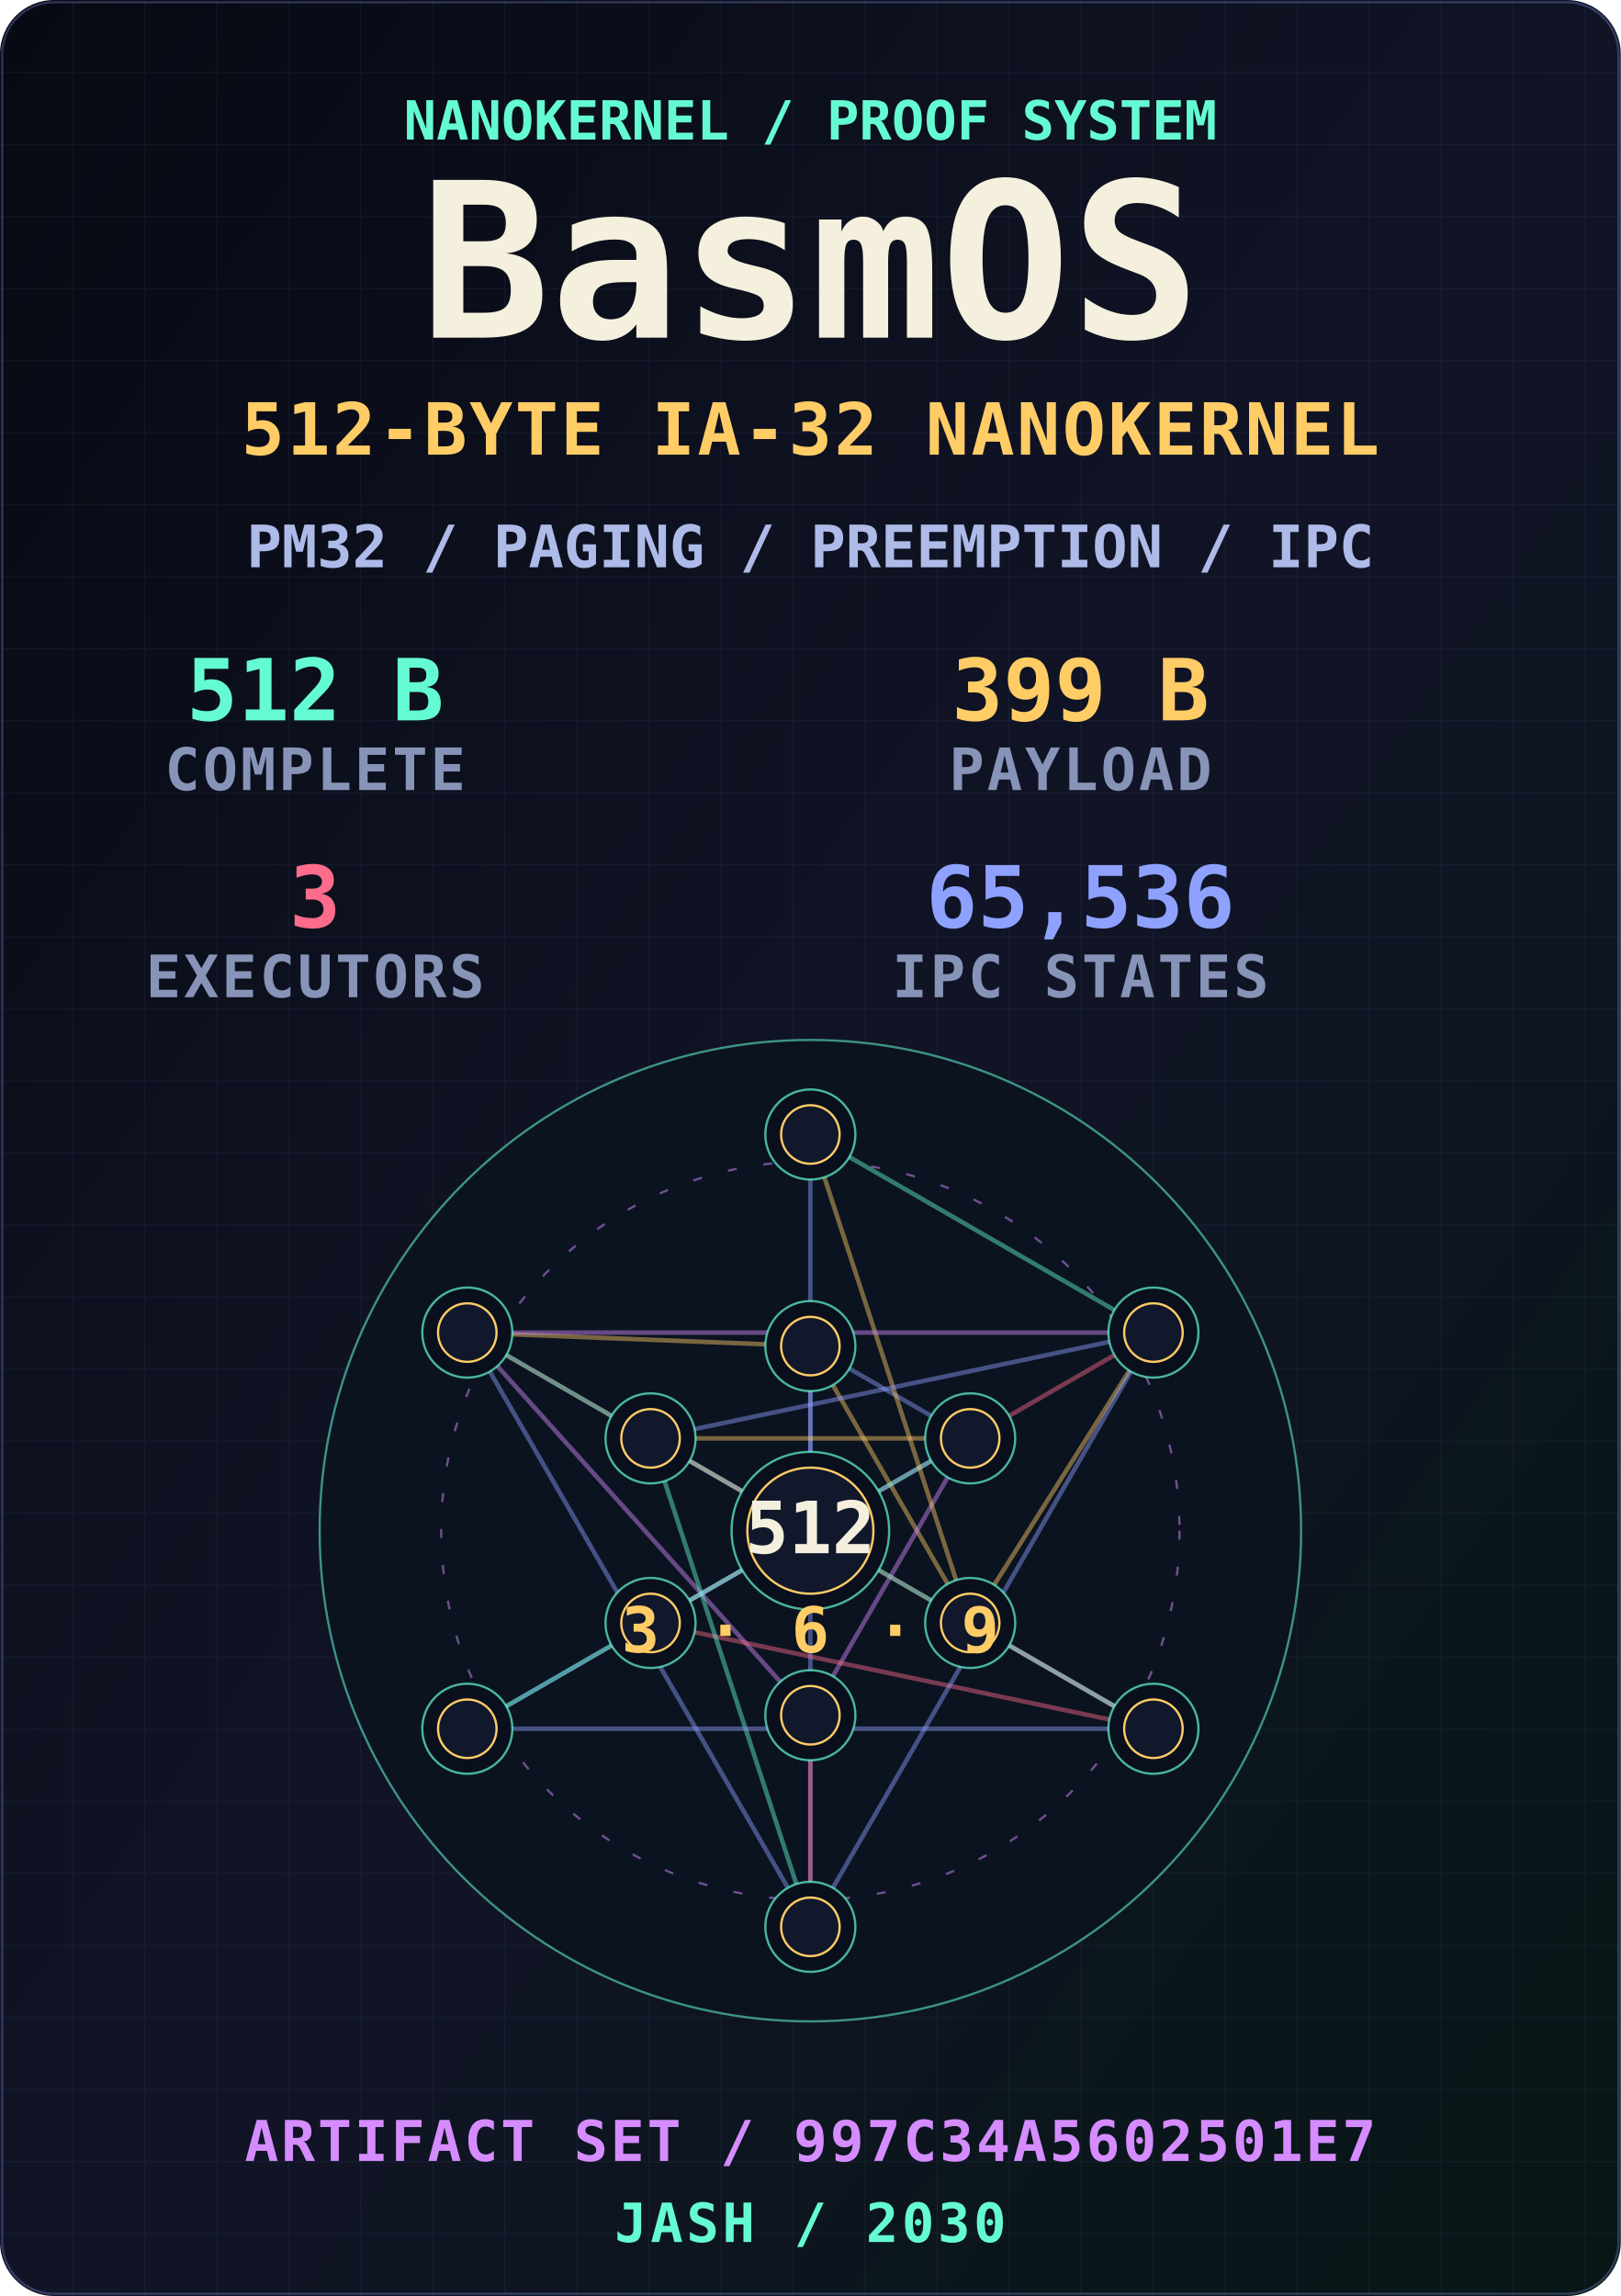
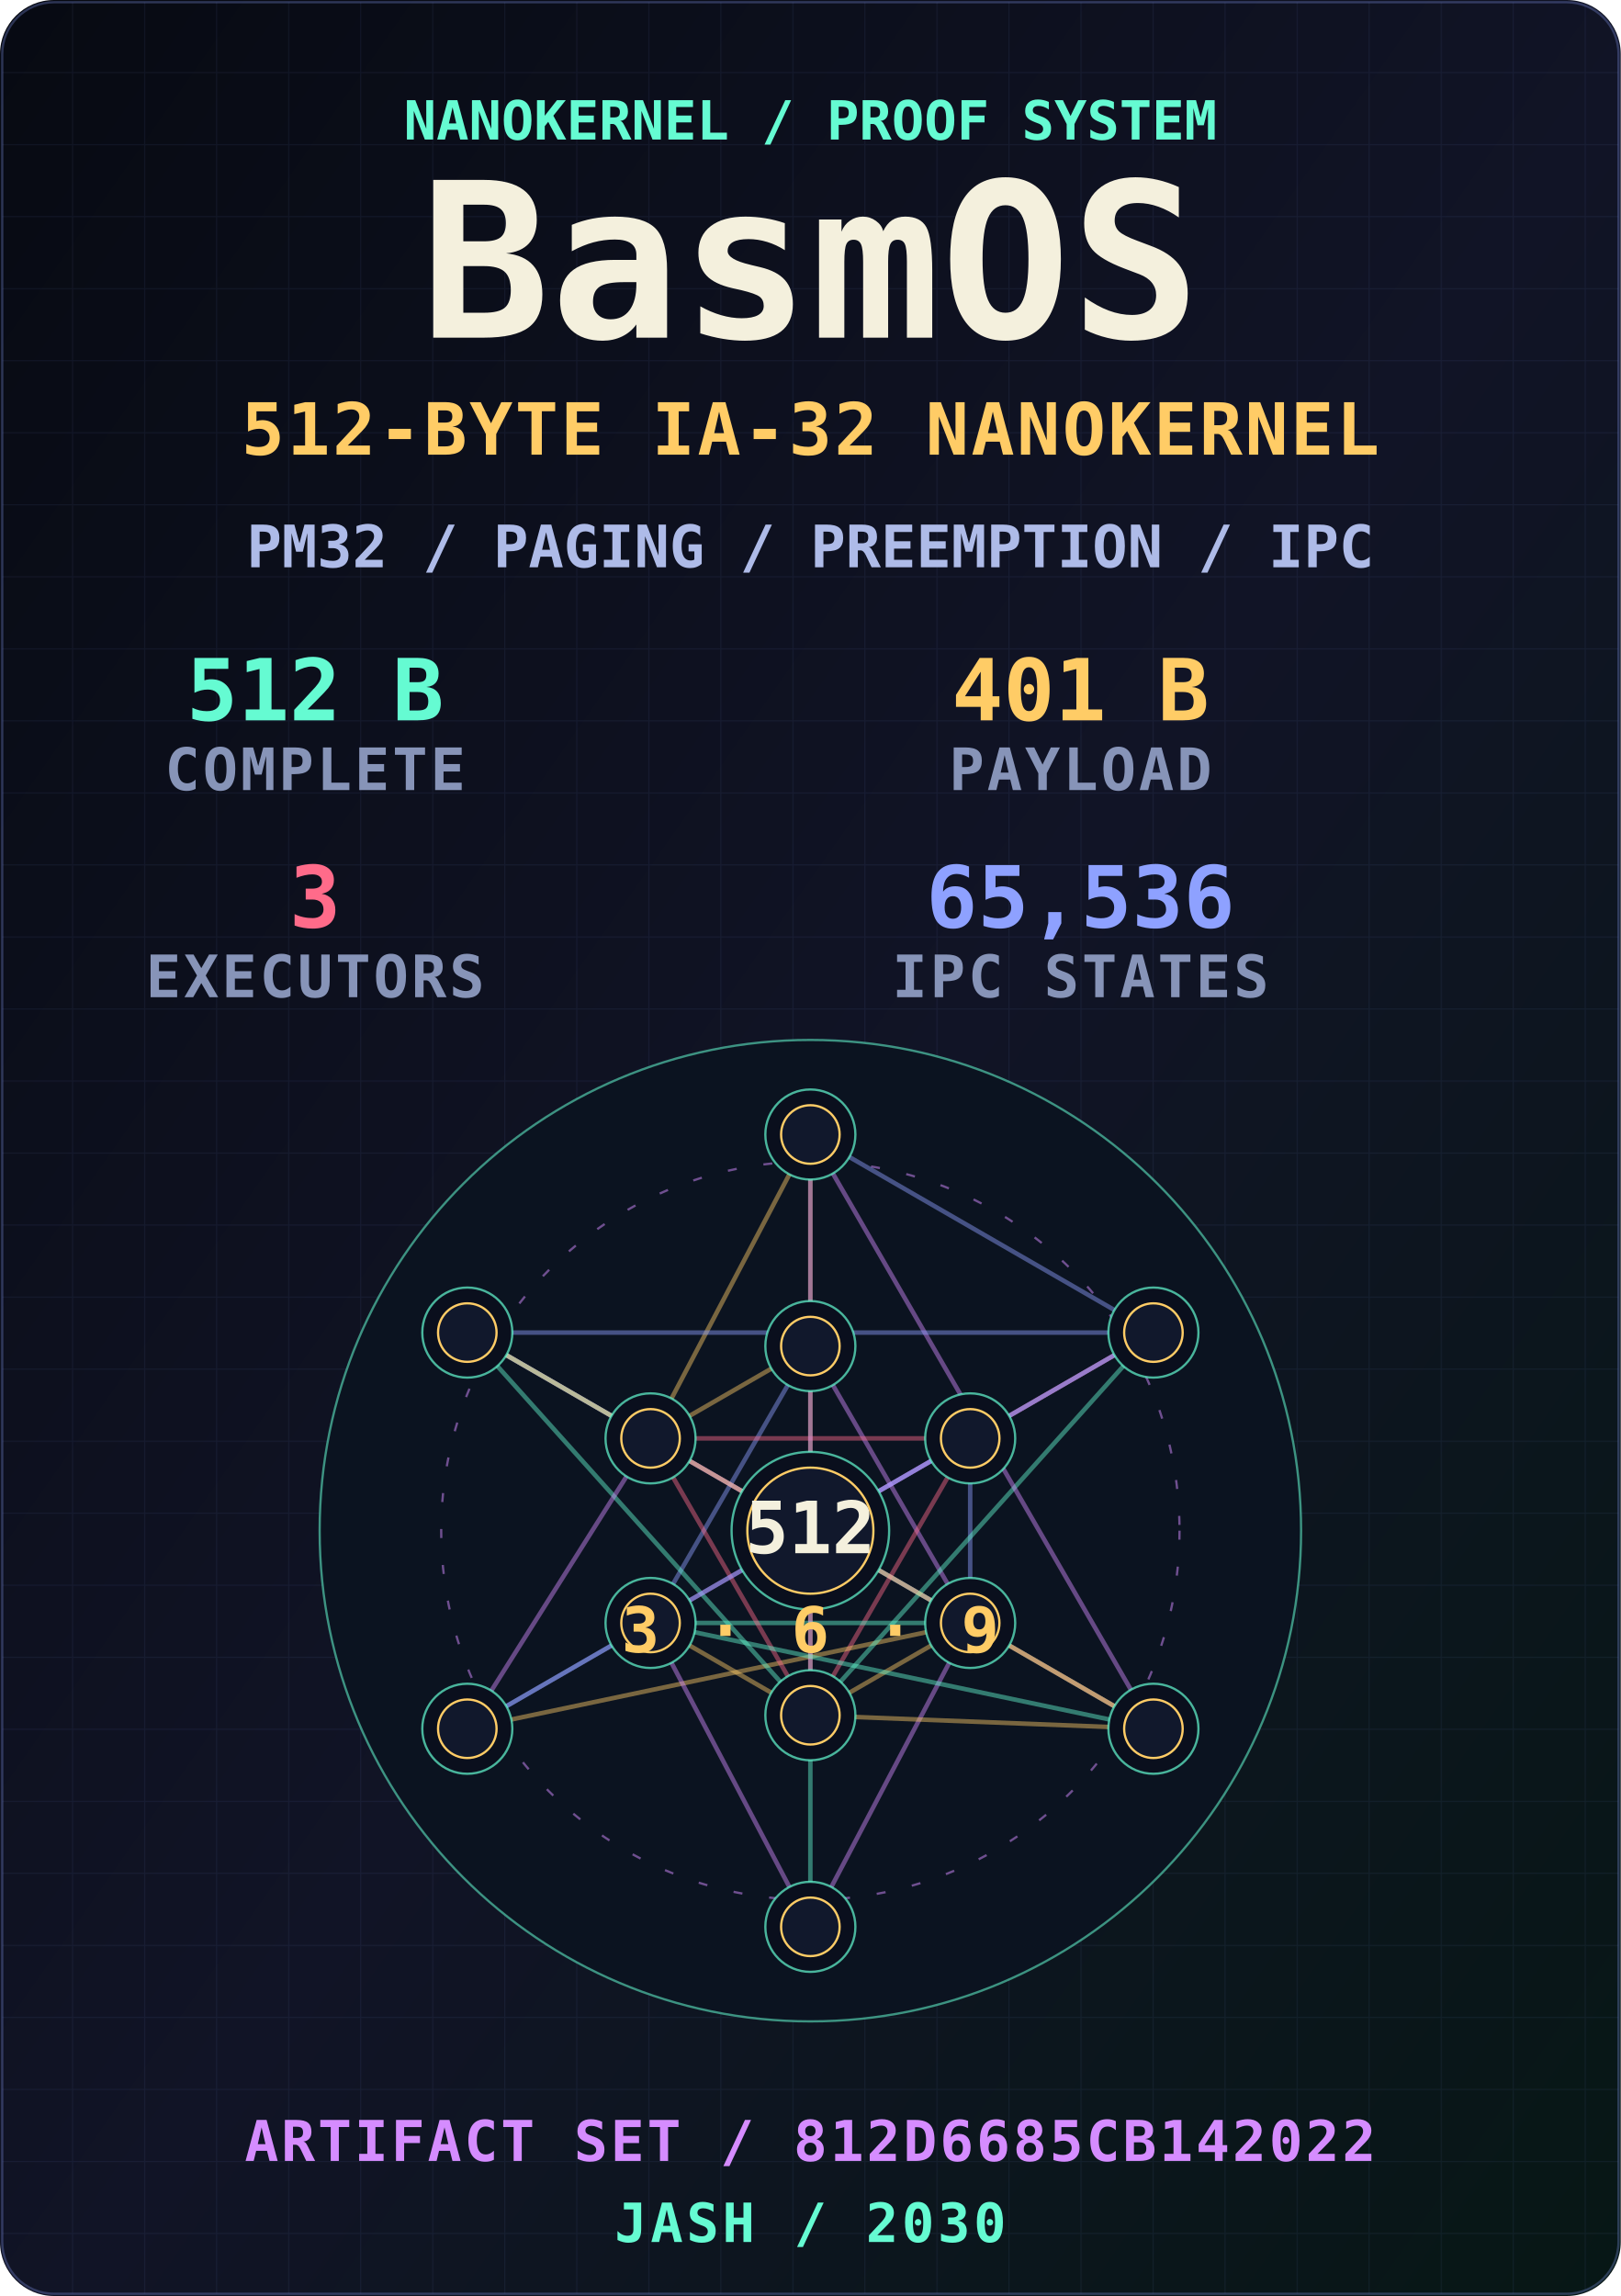
<svg xmlns="http://www.w3.org/2000/svg" width="720" height="1020" viewBox="0 0 720 1020" role="img" aria-labelledby="title desc">
  <defs>
    <linearGradient id="bg" x1="0" y1="0" x2="1" y2="1">
      <stop offset="0" stop-color="#070a12" />
      <stop offset="0.52" stop-color="#111426" />
      <stop offset="1" stop-color="#071715" />
    </linearGradient>
    <radialGradient id="jade">
      <stop stop-color="#c8fff0" />
      <stop offset="0.35" stop-color="#65fbd2" />
      <stop offset="1" stop-color="#158a78" />
    </radialGradient>
    <radialGradient id="sun">
      <stop stop-color="#fff2c2" />
      <stop offset="0.4" stop-color="#ffcc66" />
      <stop offset="1" stop-color="#b56722" />
    </radialGradient>
    <filter id="soft" x="-50%" y="-50%" width="200%" height="200%">
      <feGaussianBlur stdDeviation="9" />
    </filter>
    <pattern id="grid" width="32" height="32" patternUnits="userSpaceOnUse">
      <path d="M32 0H0V32" fill="none" stroke="#8ea1ff" stroke-opacity=".07" />
    </pattern>
  </defs>
  <rect width="720" height="1020" rx="24" fill="url(#bg)" />
  <rect x="1" y="1" width="718" height="1018" rx="23" fill="none" stroke="#8ea1ff" stroke-opacity=".28" />
  <rect x="1" y="1" width="718" height="1018" rx="23" fill="url(#grid)" />
  <text x="360" y="62" fill="#65fbd2" font-family="ui-monospace, SFMono-Regular, Menlo, Consolas, monospace" font-size="24" font-weight="700" text-anchor="middle" letter-spacing="0">NANOKERNEL / PROOF SYSTEM</text>
  <text x="360" y="150" fill="#f4f0dd" font-family="ui-monospace, SFMono-Regular, Menlo, Consolas, monospace" font-size="96" font-weight="800" text-anchor="middle" letter-spacing="0">BasmOS</text>
  <text x="360" y="202" fill="#ffcc66" font-family="ui-monospace, SFMono-Regular, Menlo, Consolas, monospace" font-size="32" font-weight="700" text-anchor="middle" letter-spacing="1">512-BYTE IA-32 NANOKERNEL</text>
  <text x="360" y="252" fill="#aebbe8" font-family="ui-monospace, SFMono-Regular, Menlo, Consolas, monospace" font-size="26" font-weight="600" text-anchor="middle" letter-spacing="0">PM32 / PAGING / PREEMPTION / IPC</text>
  <text x="140" y="320" fill="#65fbd2" font-family="ui-monospace, SFMono-Regular, Menlo, Consolas, monospace" font-size="38" font-weight="800" text-anchor="middle" letter-spacing="0">512 B</text>
  <text x="140" y="351" fill="#8794b8" font-family="ui-monospace, SFMono-Regular, Menlo, Consolas, monospace" font-size="26" font-weight="600" text-anchor="middle" letter-spacing="1.2">COMPLETE</text>
-   <text x="480" y="320" fill="#ffcc66" font-family="ui-monospace, SFMono-Regular, Menlo, Consolas, monospace" font-size="38" font-weight="800" text-anchor="middle" letter-spacing="0">399 B</text>
+   <text x="480" y="320" fill="#ffcc66" font-family="ui-monospace, SFMono-Regular, Menlo, Consolas, monospace" font-size="38" font-weight="800" text-anchor="middle" letter-spacing="0">401 B</text>
  <text x="480" y="351" fill="#8794b8" font-family="ui-monospace, SFMono-Regular, Menlo, Consolas, monospace" font-size="26" font-weight="600" text-anchor="middle" letter-spacing="1.2">PAYLOAD</text>
  <text x="140" y="412" fill="#ff6b8a" font-family="ui-monospace, SFMono-Regular, Menlo, Consolas, monospace" font-size="38" font-weight="800" text-anchor="middle" letter-spacing="0">3</text>
  <text x="140" y="443" fill="#8794b8" font-family="ui-monospace, SFMono-Regular, Menlo, Consolas, monospace" font-size="26" font-weight="600" text-anchor="middle" letter-spacing="1.2">EXECUTORS</text>
  <text x="480" y="412" fill="#8ea1ff" font-family="ui-monospace, SFMono-Regular, Menlo, Consolas, monospace" font-size="38" font-weight="800" text-anchor="middle" letter-spacing="0">65,536</text>
  <text x="480" y="443" fill="#8794b8" font-family="ui-monospace, SFMono-Regular, Menlo, Consolas, monospace" font-size="26" font-weight="600" text-anchor="middle" letter-spacing="1.2">IPC STATES</text>
  <circle cx="360" cy="680" r="218" fill="#0b1320" stroke="#65fbd2" stroke-opacity=".55" />
  <circle cx="360" cy="680" r="164" fill="none" stroke="#d58cff" stroke-opacity=".5" stroke-dasharray="4 12" />
  <line x1="360.0" y1="680.0" x2="431.0" y2="639.0" stroke="#d58cff" stroke-opacity=".45" stroke-width="2" />
-   <line x1="360.0" y1="680.0" x2="289.0" y2="721.0" stroke="#ff6b8a" stroke-opacity=".45" stroke-width="2" />
-   <line x1="360.0" y1="680.0" x2="360.0" y2="504.0" stroke="#8ea1ff" stroke-opacity=".45" stroke-width="2" />
-   <line x1="360.0" y1="680.0" x2="207.6" y2="768.0" stroke="#8ea1ff" stroke-opacity=".45" stroke-width="2" />
-   <line x1="360.0" y1="680.0" x2="207.6" y2="592.0" stroke="#ff6b8a" stroke-opacity=".45" stroke-width="2" />
-   <line x1="360.0" y1="598.0" x2="431.0" y2="639.0" stroke="#8ea1ff" stroke-opacity=".45" stroke-width="2" />
-   <line x1="360.0" y1="598.0" x2="431.0" y2="721.0" stroke="#ffcc66" stroke-opacity=".45" stroke-width="2" />
-   <line x1="360.0" y1="598.0" x2="360.0" y2="856.0" stroke="#8ea1ff" stroke-opacity=".45" stroke-width="2" />
-   <line x1="360.0" y1="598.0" x2="207.6" y2="592.0" stroke="#ffcc66" stroke-opacity=".45" stroke-width="2" />
-   <line x1="431.0" y1="639.0" x2="360.0" y2="762.0" stroke="#d58cff" stroke-opacity=".45" stroke-width="2" />
-   <line x1="431.0" y1="639.0" x2="289.0" y2="639.0" stroke="#ffcc66" stroke-opacity=".45" stroke-width="2" />
+   <line x1="360.0" y1="680.0" x2="512.4" y2="768.0" stroke="#65fbd2" stroke-opacity=".45" stroke-width="2" />
+   <line x1="360.0" y1="680.0" x2="207.6" y2="592.0" stroke="#d58cff" stroke-opacity=".45" stroke-width="2" />
+   <line x1="360.0" y1="598.0" x2="431.0" y2="721.0" stroke="#d58cff" stroke-opacity=".45" stroke-width="2" />
+   <line x1="360.0" y1="598.0" x2="360.0" y2="762.0" stroke="#ffcc66" stroke-opacity=".45" stroke-width="2" />
+   <line x1="360.0" y1="598.0" x2="289.0" y2="721.0" stroke="#8ea1ff" stroke-opacity=".45" stroke-width="2" />
+   <line x1="360.0" y1="598.0" x2="289.0" y2="639.0" stroke="#ffcc66" stroke-opacity=".45" stroke-width="2" />
+   <line x1="360.0" y1="598.0" x2="360.0" y2="504.0" stroke="#ffcc66" stroke-opacity=".45" stroke-width="2" />
+   <line x1="431.0" y1="639.0" x2="431.0" y2="721.0" stroke="#8ea1ff" stroke-opacity=".45" stroke-width="2" />
+   <line x1="431.0" y1="639.0" x2="360.0" y2="762.0" stroke="#ff6b8a" stroke-opacity=".45" stroke-width="2" />
+   <line x1="431.0" y1="639.0" x2="289.0" y2="639.0" stroke="#ff6b8a" stroke-opacity=".45" stroke-width="2" />
  <line x1="431.0" y1="639.0" x2="512.4" y2="592.0" stroke="#ff6b8a" stroke-opacity=".45" stroke-width="2" />
-   <line x1="431.0" y1="639.0" x2="207.6" y2="768.0" stroke="#65fbd2" stroke-opacity=".45" stroke-width="2" />
-   <line x1="431.0" y1="721.0" x2="360.0" y2="504.0" stroke="#ffcc66" stroke-opacity=".45" stroke-width="2" />
-   <line x1="431.0" y1="721.0" x2="512.4" y2="592.0" stroke="#ffcc66" stroke-opacity=".45" stroke-width="2" />
-   <line x1="431.0" y1="721.0" x2="512.4" y2="768.0" stroke="#d58cff" stroke-opacity=".45" stroke-width="2" />
-   <line x1="360.0" y1="762.0" x2="360.0" y2="856.0" stroke="#ff6b8a" stroke-opacity=".45" stroke-width="2" />
-   <line x1="360.0" y1="762.0" x2="207.6" y2="592.0" stroke="#d58cff" stroke-opacity=".45" stroke-width="2" />
-   <line x1="289.0" y1="721.0" x2="512.4" y2="768.0" stroke="#ff6b8a" stroke-opacity=".45" stroke-width="2" />
-   <line x1="289.0" y1="639.0" x2="512.4" y2="592.0" stroke="#8ea1ff" stroke-opacity=".45" stroke-width="2" />
-   <line x1="289.0" y1="639.0" x2="512.4" y2="768.0" stroke="#ff6b8a" stroke-opacity=".45" stroke-width="2" />
-   <line x1="289.0" y1="639.0" x2="360.0" y2="856.0" stroke="#65fbd2" stroke-opacity=".45" stroke-width="2" />
-   <line x1="360.0" y1="504.0" x2="512.4" y2="592.0" stroke="#65fbd2" stroke-opacity=".45" stroke-width="2" />
-   <line x1="512.4" y1="592.0" x2="360.0" y2="856.0" stroke="#8ea1ff" stroke-opacity=".45" stroke-width="2" />
-   <line x1="512.4" y1="592.0" x2="207.6" y2="592.0" stroke="#d58cff" stroke-opacity=".45" stroke-width="2" />
-   <line x1="512.4" y1="768.0" x2="207.6" y2="768.0" stroke="#8ea1ff" stroke-opacity=".45" stroke-width="2" />
-   <line x1="512.4" y1="768.0" x2="207.6" y2="592.0" stroke="#65fbd2" stroke-opacity=".45" stroke-width="2" />
-   <line x1="360.0" y1="856.0" x2="207.6" y2="592.0" stroke="#8ea1ff" stroke-opacity=".45" stroke-width="2" />
+   <line x1="431.0" y1="721.0" x2="360.0" y2="762.0" stroke="#ffcc66" stroke-opacity=".45" stroke-width="2" />
+   <line x1="431.0" y1="721.0" x2="289.0" y2="721.0" stroke="#65fbd2" stroke-opacity=".45" stroke-width="2" />
+   <line x1="431.0" y1="721.0" x2="512.4" y2="768.0" stroke="#ff6b8a" stroke-opacity=".45" stroke-width="2" />
+   <line x1="431.0" y1="721.0" x2="360.0" y2="856.0" stroke="#d58cff" stroke-opacity=".45" stroke-width="2" />
+   <line x1="431.0" y1="721.0" x2="207.6" y2="768.0" stroke="#ffcc66" stroke-opacity=".45" stroke-width="2" />
+   <line x1="431.0" y1="721.0" x2="207.6" y2="592.0" stroke="#d58cff" stroke-opacity=".45" stroke-width="2" />
+   <line x1="360.0" y1="762.0" x2="289.0" y2="721.0" stroke="#ffcc66" stroke-opacity=".45" stroke-width="2" />
+   <line x1="360.0" y1="762.0" x2="289.0" y2="639.0" stroke="#ff6b8a" stroke-opacity=".45" stroke-width="2" />
+   <line x1="360.0" y1="762.0" x2="360.0" y2="504.0" stroke="#d58cff" stroke-opacity=".45" stroke-width="2" />
+   <line x1="360.0" y1="762.0" x2="512.4" y2="592.0" stroke="#65fbd2" stroke-opacity=".45" stroke-width="2" />
+   <line x1="360.0" y1="762.0" x2="512.4" y2="768.0" stroke="#ffcc66" stroke-opacity=".45" stroke-width="2" />
+   <line x1="360.0" y1="762.0" x2="360.0" y2="856.0" stroke="#65fbd2" stroke-opacity=".45" stroke-width="2" />
+   <line x1="360.0" y1="762.0" x2="207.6" y2="592.0" stroke="#65fbd2" stroke-opacity=".45" stroke-width="2" />
+   <line x1="289.0" y1="721.0" x2="512.4" y2="592.0" stroke="#d58cff" stroke-opacity=".45" stroke-width="2" />
+   <line x1="289.0" y1="721.0" x2="512.4" y2="768.0" stroke="#65fbd2" stroke-opacity=".45" stroke-width="2" />
+   <line x1="289.0" y1="721.0" x2="360.0" y2="856.0" stroke="#d58cff" stroke-opacity=".45" stroke-width="2" />
+   <line x1="289.0" y1="721.0" x2="207.6" y2="768.0" stroke="#8ea1ff" stroke-opacity=".45" stroke-width="2" />
+   <line x1="289.0" y1="639.0" x2="360.0" y2="504.0" stroke="#ffcc66" stroke-opacity=".45" stroke-width="2" />
+   <line x1="289.0" y1="639.0" x2="207.6" y2="768.0" stroke="#d58cff" stroke-opacity=".45" stroke-width="2" />
+   <line x1="289.0" y1="639.0" x2="207.6" y2="592.0" stroke="#65fbd2" stroke-opacity=".45" stroke-width="2" />
+   <line x1="360.0" y1="504.0" x2="512.4" y2="592.0" stroke="#8ea1ff" stroke-opacity=".45" stroke-width="2" />
+   <line x1="360.0" y1="504.0" x2="512.4" y2="768.0" stroke="#d58cff" stroke-opacity=".45" stroke-width="2" />
+   <line x1="512.4" y1="592.0" x2="207.6" y2="768.0" stroke="#8ea1ff" stroke-opacity=".45" stroke-width="2" />
+   <line x1="512.4" y1="592.0" x2="207.6" y2="592.0" stroke="#8ea1ff" stroke-opacity=".45" stroke-width="2" />
+   <line x1="512.4" y1="768.0" x2="207.6" y2="592.0" stroke="#ffcc66" stroke-opacity=".45" stroke-width="2" />
  <circle cx="360.0" cy="680.0" r="35" fill="#0a0f1d" stroke="#65fbd2" stroke-opacity=".7" />
  <circle cx="360.0" cy="680.0" r="28" fill="#11182c" stroke="#ffcc66" />
  <circle cx="360.0" cy="598.0" r="20" fill="#0a0f1d" stroke="#65fbd2" stroke-opacity=".7" />
  <circle cx="360.0" cy="598.0" r="13" fill="#11182c" stroke="#ffcc66" />
  <circle cx="431.0" cy="639.0" r="20" fill="#0a0f1d" stroke="#65fbd2" stroke-opacity=".7" />
  <circle cx="431.0" cy="639.0" r="13" fill="#11182c" stroke="#ffcc66" />
  <circle cx="431.0" cy="721.0" r="20" fill="#0a0f1d" stroke="#65fbd2" stroke-opacity=".7" />
  <circle cx="431.0" cy="721.0" r="13" fill="#11182c" stroke="#ffcc66" />
  <circle cx="360.0" cy="762.0" r="20" fill="#0a0f1d" stroke="#65fbd2" stroke-opacity=".7" />
  <circle cx="360.0" cy="762.0" r="13" fill="#11182c" stroke="#ffcc66" />
  <circle cx="289.0" cy="721.0" r="20" fill="#0a0f1d" stroke="#65fbd2" stroke-opacity=".7" />
  <circle cx="289.0" cy="721.0" r="13" fill="#11182c" stroke="#ffcc66" />
  <circle cx="289.0" cy="639.0" r="20" fill="#0a0f1d" stroke="#65fbd2" stroke-opacity=".7" />
  <circle cx="289.0" cy="639.0" r="13" fill="#11182c" stroke="#ffcc66" />
  <circle cx="360.0" cy="504.0" r="20" fill="#0a0f1d" stroke="#65fbd2" stroke-opacity=".7" />
  <circle cx="360.0" cy="504.0" r="13" fill="#11182c" stroke="#ffcc66" />
  <circle cx="512.4" cy="592.0" r="20" fill="#0a0f1d" stroke="#65fbd2" stroke-opacity=".7" />
  <circle cx="512.4" cy="592.0" r="13" fill="#11182c" stroke="#ffcc66" />
  <circle cx="512.4" cy="768.0" r="20" fill="#0a0f1d" stroke="#65fbd2" stroke-opacity=".7" />
  <circle cx="512.4" cy="768.0" r="13" fill="#11182c" stroke="#ffcc66" />
  <circle cx="360.0" cy="856.0" r="20" fill="#0a0f1d" stroke="#65fbd2" stroke-opacity=".7" />
  <circle cx="360.0" cy="856.0" r="13" fill="#11182c" stroke="#ffcc66" />
  <circle cx="207.6" cy="768.0" r="20" fill="#0a0f1d" stroke="#65fbd2" stroke-opacity=".7" />
  <circle cx="207.6" cy="768.0" r="13" fill="#11182c" stroke="#ffcc66" />
  <circle cx="207.6" cy="592.0" r="20" fill="#0a0f1d" stroke="#65fbd2" stroke-opacity=".7" />
  <circle cx="207.6" cy="592.0" r="13" fill="#11182c" stroke="#ffcc66" />
  <text x="360" y="690" fill="#f4f0dd" font-family="ui-monospace, SFMono-Regular, Menlo, Consolas, monospace" font-size="32" font-weight="900" text-anchor="middle" letter-spacing="0">512</text>
  <text x="360" y="734" fill="#ffcc66" font-family="ui-monospace, SFMono-Regular, Menlo, Consolas, monospace" font-size="28" font-weight="800" text-anchor="middle" letter-spacing="2">3 · 6 · 9</text>
-   <text x="360" y="960" fill="#d58cff" font-family="ui-monospace, SFMono-Regular, Menlo, Consolas, monospace" font-size="25" font-weight="700" text-anchor="middle" letter-spacing="1.2">ARTIFACT SET / 997C34A5602501E7</text>
+   <text x="360" y="960" fill="#d58cff" font-family="ui-monospace, SFMono-Regular, Menlo, Consolas, monospace" font-size="25" font-weight="700" text-anchor="middle" letter-spacing="1.2">ARTIFACT SET / 812D6685CB142022</text>
  <text x="360" y="996" fill="#65fbd2" font-family="ui-monospace, SFMono-Regular, Menlo, Consolas, monospace" font-size="24" font-weight="700" text-anchor="middle" letter-spacing="1.5">JASH / 2030</text>
</svg>
